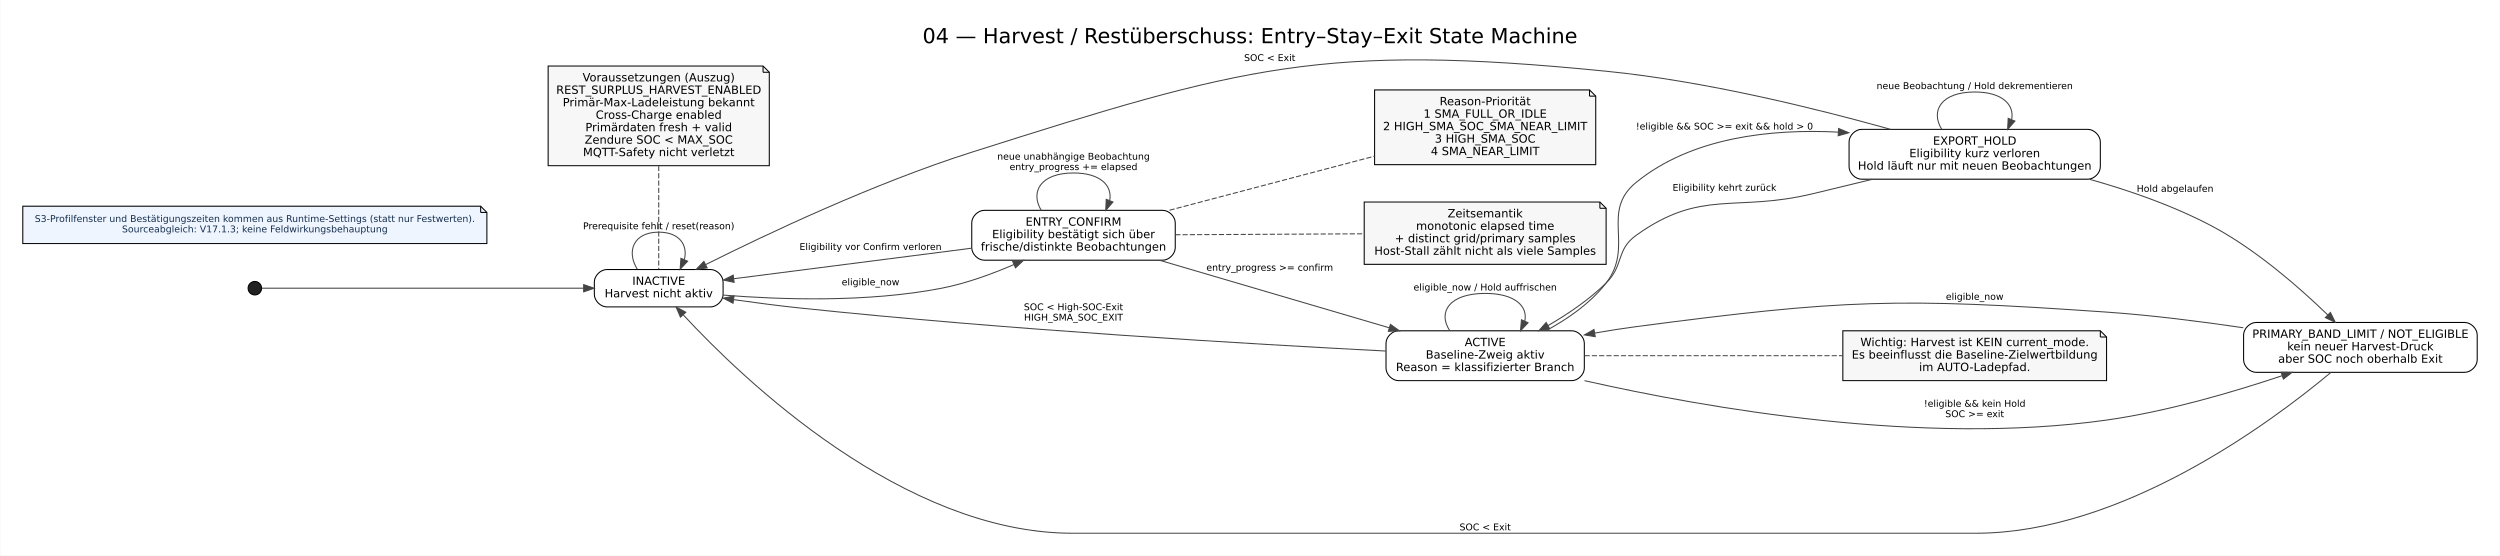
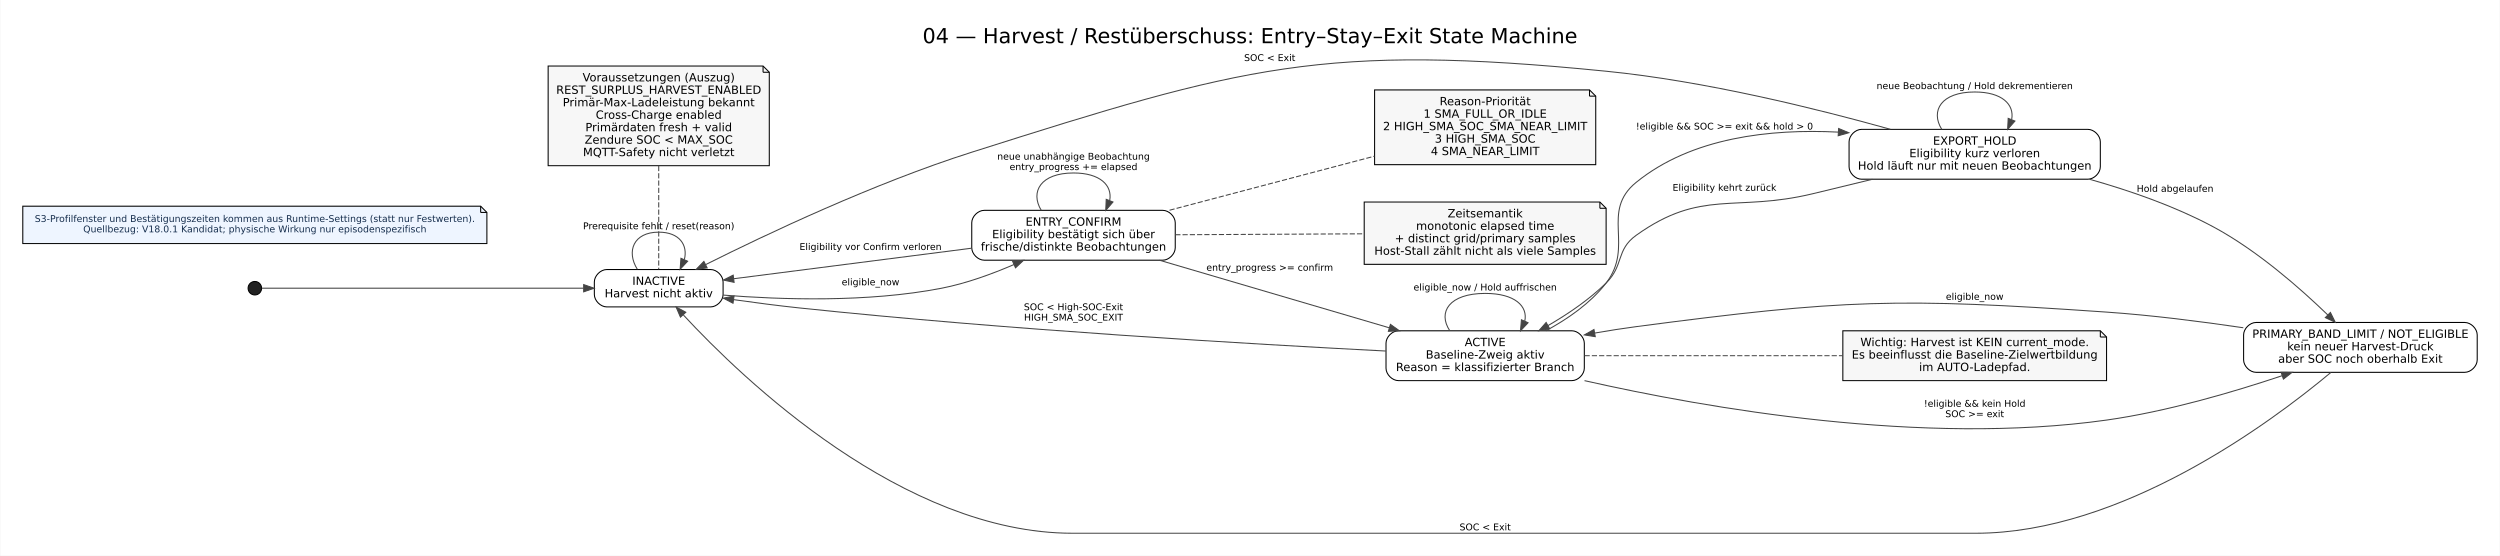
<svg xmlns="http://www.w3.org/2000/svg" width="2407pt" height="535pt" viewBox="0.00 0.00 2407.20 535.20">
  <g id="graph0" class="graph" transform="scale(1 1) rotate(0) translate(21.6 513.6)">
    <polygon fill="white" stroke="transparent" points="-21.6,21.6 -21.6,-513.6 2385.6,-513.6 2385.6,21.6 -21.6,21.6" />
    <text text-anchor="middle" x="1182" y="-472" font-family="DejaVu Sans" font-size="20.00">04 — Harvest / Restüberschuss: Entry–Stay–Exit State Machine</text>
    <g id="node1" class="node">
      <ellipse fill="#222222" stroke="black" cx="223.5" cy="-236" rx="6.5" ry="6.5" />
    </g>
    <g id="node2" class="node">
      <path fill="white" stroke="black" d="M662.5,-254C662.5,-254 562.5,-254 562.5,-254 556.5,-254 550.5,-248 550.5,-242 550.5,-242 550.5,-230 550.5,-230 550.5,-224 556.5,-218 562.5,-218 562.5,-218 662.5,-218 662.5,-218 668.5,-218 674.5,-224 674.5,-230 674.5,-230 674.5,-242 674.5,-242 674.5,-248 668.5,-254 662.5,-254" />
      <text text-anchor="middle" x="612.5" y="-239.2" font-family="DejaVu Sans" font-size="11.00">INACTIVE</text>
      <text text-anchor="middle" x="612.5" y="-227.2" font-family="DejaVu Sans" font-size="11.00">Harvest nicht aktiv</text>
    </g>
    <g id="edge1" class="edge">
      <path fill="none" stroke="#444444" d="M230.27,-236C264.18,-236 439.44,-236 540.12,-236" />
      <polygon fill="#444444" stroke="#444444" points="540.22,-239.5 550.22,-236 540.22,-232.5 540.22,-239.5" />
    </g>
    <g id="edge2" class="edge">
      <path fill="none" stroke="#444444" d="M591.88,-254.26C581.19,-271.4 588.06,-290 612.5,-290 632.55,-290 640.77,-277.49 637.18,-263.52" />
      <polygon fill="#444444" stroke="#444444" points="640.34,-262.01 633.12,-254.26 633.93,-264.82 640.34,-262.01" />
      <text text-anchor="middle" x="612.5" y="-292.8" font-family="DejaVu Sans" font-size="9.00">Prerequisite fehlt / reset(reason)</text>
    </g>
    <g id="node3" class="node">
      <path fill="white" stroke="black" d="M1098,-311C1098,-311 926,-311 926,-311 920,-311 914,-305 914,-299 914,-299 914,-275 914,-275 914,-269 920,-263 926,-263 926,-263 1098,-263 1098,-263 1104,-263 1110,-269 1110,-275 1110,-275 1110,-299 1110,-299 1110,-305 1104,-311 1098,-311" />
      <text text-anchor="middle" x="1012" y="-296.2" font-family="DejaVu Sans" font-size="11.00">ENTRY_CONFIRM</text>
      <text text-anchor="middle" x="1012" y="-284.2" font-family="DejaVu Sans" font-size="11.00">Eligibility bestätigt sich über</text>
      <text text-anchor="middle" x="1012" y="-272.2" font-family="DejaVu Sans" font-size="11.00">frische/distinkte Beobachtungen</text>
    </g>
    <g id="edge3" class="edge">
      <path fill="none" stroke="#444444" d="M674.52,-229.39C729.97,-224.94 813.75,-222.13 885,-236 908.61,-240.6 933.39,-249.62 954.67,-258.81" />
      <polygon fill="#444444" stroke="#444444" points="953.31,-262.04 963.87,-262.89 956.15,-255.64 953.31,-262.04" />
      <text text-anchor="middle" x="816.5" y="-238.8" font-family="DejaVu Sans" font-size="9.00">eligible_now</text>
    </g>
    <g id="edge6" class="edge">
      <path fill="none" stroke="#444444" d="M913.71,-274.52C842.89,-265.43 748.59,-253.33 684.72,-245.14" />
      <polygon fill="#444444" stroke="#444444" points="685.1,-241.66 674.74,-243.86 684.21,-248.6 685.1,-241.66" />
      <text text-anchor="middle" x="816.5" y="-272.8" font-family="DejaVu Sans" font-size="9.00">Eligibility vor Confirm verloren</text>
    </g>
    <g id="edge4" class="edge">
      <path fill="none" stroke="#444444" d="M980.92,-311.03C970.06,-328.94 980.42,-347 1012,-347 1037.9,-347 1049.53,-334.85 1046.88,-320.59" />
      <polygon fill="#444444" stroke="#444444" points="1050.03,-319.03 1043.08,-311.03 1043.52,-321.61 1050.03,-319.03" />
      <text text-anchor="middle" x="1012" y="-359.8" font-family="DejaVu Sans" font-size="9.00">neue unabhängige Beobachtung</text>
      <text text-anchor="middle" x="1012" y="-349.8" font-family="DejaVu Sans" font-size="9.00">entry_progress += elapsed</text>
    </g>
    <g id="node4" class="node">
      <path fill="white" stroke="black" d="M1492,-195C1492,-195 1325,-195 1325,-195 1319,-195 1313,-189 1313,-183 1313,-183 1313,-159 1313,-159 1313,-153 1319,-147 1325,-147 1325,-147 1492,-147 1492,-147 1498,-147 1504,-153 1504,-159 1504,-159 1504,-183 1504,-183 1504,-189 1498,-195 1492,-195" />
      <text text-anchor="middle" x="1408.5" y="-180.2" font-family="DejaVu Sans" font-size="11.00">ACTIVE</text>
      <text text-anchor="middle" x="1408.5" y="-168.2" font-family="DejaVu Sans" font-size="11.00">Baseline-Zweig aktiv</text>
      <text text-anchor="middle" x="1408.5" y="-156.2" font-family="DejaVu Sans" font-size="11.00">Reason = klassifizierter Branch</text>
    </g>
    <g id="edge5" class="edge">
      <path fill="none" stroke="#444444" d="M1094.74,-262.96C1159.27,-243.99 1249.27,-217.53 1316.17,-197.86" />
      <polygon fill="#444444" stroke="#444444" points="1317.26,-201.18 1325.86,-195 1315.28,-194.47 1317.26,-201.18" />
      <text text-anchor="middle" x="1201" y="-252.8" font-family="DejaVu Sans" font-size="9.00">entry_progress &gt;= confirm</text>
    </g>
    <g id="node8" class="node">
      <polygon fill="#f7f7f7" stroke="black" points="1509,-427 1302,-427 1302,-355 1515,-355 1515,-421 1509,-427" />
      <polyline fill="none" stroke="black" points="1509,-427 1509,-421 " />
      <polyline fill="none" stroke="black" points="1515,-421 1509,-421 " />
      <text text-anchor="middle" x="1408.5" y="-412.2" font-family="DejaVu Sans" font-size="11.00">Reason-Priorität</text>
      <text text-anchor="middle" x="1408.5" y="-400.2" font-family="DejaVu Sans" font-size="11.00">1 SMA_FULL_OR_IDLE</text>
      <text text-anchor="middle" x="1408.5" y="-388.2" font-family="DejaVu Sans" font-size="11.00">2 HIGH_SMA_SOC_SMA_NEAR_LIMIT</text>
      <text text-anchor="middle" x="1408.5" y="-376.2" font-family="DejaVu Sans" font-size="11.00">3 HIGH_SMA_SOC</text>
      <text text-anchor="middle" x="1408.5" y="-364.2" font-family="DejaVu Sans" font-size="11.00">4 SMA_NEAR_LIMIT</text>
    </g>
    <g id="edge18" class="edge">
      <path fill="none" stroke="#444444" stroke-dasharray="5,2" d="M1104.5,-311.12C1163.45,-326.66 1240.3,-346.92 1301.85,-363.15" />
    </g>
    <g id="node9" class="node">
      <polygon fill="#f7f7f7" stroke="black" points="1519,-319 1292,-319 1292,-259 1525,-259 1525,-313 1519,-319" />
      <polyline fill="none" stroke="black" points="1519,-319 1519,-313 " />
      <polyline fill="none" stroke="black" points="1525,-313 1519,-313 " />
      <text text-anchor="middle" x="1408.5" y="-304.2" font-family="DejaVu Sans" font-size="11.00">Zeitsemantik</text>
      <text text-anchor="middle" x="1408.5" y="-292.2" font-family="DejaVu Sans" font-size="11.00">monotonic elapsed time</text>
      <text text-anchor="middle" x="1408.5" y="-280.2" font-family="DejaVu Sans" font-size="11.00">+ distinct grid/primary samples</text>
      <text text-anchor="middle" x="1408.5" y="-268.2" font-family="DejaVu Sans" font-size="11.00">Host-Stall zählt nicht als viele Samples</text>
    </g>
    <g id="edge19" class="edge">
      <path fill="none" stroke="#444444" stroke-dasharray="5,2" d="M1110.01,-287.49C1164.99,-287.77 1234.13,-288.12 1291.91,-288.41" />
    </g>
    <g id="edge14" class="edge">
      <path fill="none" stroke="#444444" d="M1312.85,-175.5C1184.6,-182.07 948.61,-195.86 748,-217 727.44,-219.17 705.18,-222.08 684.8,-224.97" />
      <polygon fill="#444444" stroke="#444444" points="684.05,-221.54 674.65,-226.43 685.05,-228.47 684.05,-221.54" />
      <text text-anchor="middle" x="1012" y="-214.8" font-family="DejaVu Sans" font-size="9.00">SOC &lt; High-SOC-Exit</text>
      <text text-anchor="middle" x="1012" y="-204.8" font-family="DejaVu Sans" font-size="9.00">HIGH_SMA_SOC_EXIT</text>
    </g>
    <g id="edge7" class="edge">
      <path fill="none" stroke="#444444" d="M1374.44,-195.03C1362.54,-212.94 1373.9,-231 1408.5,-231 1437.15,-231 1449.87,-218.62 1446.63,-204.19" />
      <polygon fill="#444444" stroke="#444444" points="1449.82,-202.74 1442.56,-195.03 1443.43,-205.59 1449.82,-202.74" />
      <text text-anchor="middle" x="1408.5" y="-233.8" font-family="DejaVu Sans" font-size="9.00">eligible_now / Hold auffrischen</text>
    </g>
    <g id="node5" class="node">
      <path fill="white" stroke="black" d="M1989,-389C1989,-389 1771,-389 1771,-389 1765,-389 1759,-383 1759,-377 1759,-377 1759,-353 1759,-353 1759,-347 1765,-341 1771,-341 1771,-341 1989,-341 1989,-341 1995,-341 2001,-347 2001,-353 2001,-353 2001,-377 2001,-377 2001,-383 1995,-389 1989,-389" />
      <text text-anchor="middle" x="1880" y="-374.2" font-family="DejaVu Sans" font-size="11.00">EXPORT_HOLD</text>
      <text text-anchor="middle" x="1880" y="-362.2" font-family="DejaVu Sans" font-size="11.00">Eligibility kurz verloren</text>
      <text text-anchor="middle" x="1880" y="-350.2" font-family="DejaVu Sans" font-size="11.00">Hold läuft nur mit neuen Beobachtungen</text>
    </g>
    <g id="edge8" class="edge">
      <path fill="none" stroke="#444444" d="M1466.93,-195C1487.8,-206.25 1509.94,-221.52 1525,-241 1552.52,-276.6 1519.06,-309.65 1554,-338 1607.42,-381.34 1683.34,-389.62 1748.37,-386.36" />
      <polygon fill="#444444" stroke="#444444" points="1748.94,-389.84 1758.71,-385.74 1748.52,-382.85 1748.94,-389.84" />
      <text text-anchor="middle" x="1639" y="-388.8" font-family="DejaVu Sans" font-size="9.00">!eligible &amp;&amp; SOC &gt;= exit &amp;&amp; hold &gt; 0</text>
    </g>
    <g id="node6" class="node">
      <path fill="white" stroke="black" d="M2352,-203C2352,-203 2151,-203 2151,-203 2145,-203 2139,-197 2139,-191 2139,-191 2139,-167 2139,-167 2139,-161 2145,-155 2151,-155 2151,-155 2352,-155 2352,-155 2358,-155 2364,-161 2364,-167 2364,-167 2364,-191 2364,-191 2364,-197 2358,-203 2352,-203" />
      <text text-anchor="middle" x="2251.5" y="-188.2" font-family="DejaVu Sans" font-size="11.00">PRIMARY_BAND_LIMIT / NOT_ELIGIBLE</text>
      <text text-anchor="middle" x="2251.5" y="-176.2" font-family="DejaVu Sans" font-size="11.00">kein neuer Harvest-Druck</text>
      <text text-anchor="middle" x="2251.5" y="-164.2" font-family="DejaVu Sans" font-size="11.00">aber SOC noch oberhalb Exit</text>
    </g>
    <g id="edge12" class="edge">
      <path fill="none" stroke="#444444" d="M1504.19,-146.98C1622.23,-120.3 1830.02,-84.07 2007,-109 2064.97,-117.17 2128.47,-135.76 2176.09,-151.73" />
      <polygon fill="#444444" stroke="#444444" points="2175.1,-155.09 2185.7,-154.99 2177.35,-148.46 2175.1,-155.09" />
      <text text-anchor="middle" x="1880" y="-121.8" font-family="DejaVu Sans" font-size="9.00">!eligible &amp;&amp; kein Hold</text>
      <text text-anchor="middle" x="1880" y="-111.8" font-family="DejaVu Sans" font-size="9.00">SOC &gt;= exit</text>
    </g>
    <g id="node10" class="node">
      <polygon fill="#f7f7f7" stroke="black" points="2001,-195 1753,-195 1753,-147 2007,-147 2007,-189 2001,-195" />
      <polyline fill="none" stroke="black" points="2001,-195 2001,-189 " />
      <polyline fill="none" stroke="black" points="2007,-189 2001,-189 " />
      <text text-anchor="middle" x="1880" y="-180.2" font-family="DejaVu Sans" font-size="11.00">Wichtig: Harvest ist KEIN current_mode.</text>
      <text text-anchor="middle" x="1880" y="-168.2" font-family="DejaVu Sans" font-size="11.00">Es beeinflusst die Baseline-Zielwertbildung</text>
      <text text-anchor="middle" x="1880" y="-156.2" font-family="DejaVu Sans" font-size="11.00">im AUTO-Ladepfad.</text>
    </g>
    <g id="edge20" class="edge">
      <path fill="none" stroke="#444444" stroke-dasharray="5,2" d="M1504.23,-171C1575.75,-171 1674.59,-171 1752.81,-171" />
    </g>
    <g id="edge15" class="edge">
      <path fill="none" stroke="#444444" d="M1798.73,-389.09C1727.58,-409 1620.46,-435.5 1525,-445 1252.59,-472.11 1174.94,-449.81 914,-367 819.96,-337.16 715.49,-287.66 657.84,-258.82" />
      <polygon fill="#444444" stroke="#444444" points="659.16,-255.56 648.65,-254.2 656.01,-261.82 659.16,-255.56" />
      <text text-anchor="middle" x="1201" y="-454.8" font-family="DejaVu Sans" font-size="9.00">SOC &lt; Exit</text>
    </g>
    <g id="edge10" class="edge">
      <path fill="none" stroke="#444444" d="M1781.47,-340.94C1762.42,-336.28 1742.59,-331.47 1724,-327 1648.53,-308.87 1617.19,-332.08 1554,-287 1534.33,-272.96 1542.24,-257.94 1525,-241 1508.76,-225.04 1488.21,-211.11 1468.97,-199.98" />
      <polygon fill="#444444" stroke="#444444" points="1470.67,-196.92 1460.24,-195.06 1467.23,-203.02 1470.67,-196.92" />
      <text text-anchor="middle" x="1639" y="-329.8" font-family="DejaVu Sans" font-size="9.00">Eligibility kehrt zurück</text>
    </g>
    <g id="edge9" class="edge">
      <path fill="none" stroke="#444444" d="M1848.25,-389.03C1837.17,-406.94 1847.75,-425 1880,-425 1906.46,-425 1918.33,-412.85 1915.62,-398.59" />
      <polygon fill="#444444" stroke="#444444" points="1918.75,-396.98 1911.75,-389.03 1912.26,-399.61 1918.75,-396.98" />
      <text text-anchor="middle" x="1880" y="-427.8" font-family="DejaVu Sans" font-size="9.00">neue Beobachtung / Hold dekrementieren</text>
    </g>
    <g id="edge11" class="edge">
      <path fill="none" stroke="#444444" d="M1990.52,-340.96C2029.57,-329.98 2073.02,-314.89 2110,-295 2152.02,-272.4 2193.29,-236.17 2220.12,-210.21" />
      <polygon fill="#444444" stroke="#444444" points="2222.6,-212.68 2227.29,-203.18 2217.7,-207.68 2222.6,-212.68" />
      <text text-anchor="middle" x="2073" y="-328.8" font-family="DejaVu Sans" font-size="9.00">Hold abgelaufen</text>
    </g>
    <g id="edge16" class="edge">
      <path fill="none" stroke="#444444" d="M2223.04,-154.86C2164.54,-106 2021.42,0 1881,0 1011,0 1011,0 1011,0 847.78,0 693.03,-148.94 636.3,-210.18" />
      <polygon fill="#444444" stroke="#444444" points="633.43,-208.13 629.26,-217.87 638.59,-212.86 633.43,-208.13" />
      <text text-anchor="middle" x="1408.5" y="-2.8" font-family="DejaVu Sans" font-size="9.00">SOC &lt; Exit</text>
    </g>
    <g id="edge13" class="edge">
      <path fill="none" stroke="#444444" d="M2138.71,-197.92C2097.45,-204.03 2050.22,-210 2007,-213 1806.05,-226.96 1753.71,-225.28 1554,-199 1541.08,-197.3 1527.57,-195.17 1514.22,-192.84" />
      <polygon fill="#444444" stroke="#444444" points="1514.52,-189.34 1504.06,-191.03 1513.29,-196.23 1514.52,-189.34" />
      <text text-anchor="middle" x="1880" y="-224.8" font-family="DejaVu Sans" font-size="9.00">eligible_now</text>
    </g>
    <g id="node7" class="node">
      <polygon fill="#f7f7f7" stroke="black" points="713,-450 506,-450 506,-354 719,-354 719,-444 713,-450" />
      <polyline fill="none" stroke="black" points="713,-450 713,-444 " />
      <polyline fill="none" stroke="black" points="719,-444 713,-444 " />
      <text text-anchor="middle" x="612.5" y="-435.2" font-family="DejaVu Sans" font-size="11.00">Voraussetzungen (Auszug)</text>
      <text text-anchor="middle" x="612.5" y="-423.2" font-family="DejaVu Sans" font-size="11.00">REST_SURPLUS_HARVEST_ENABLED</text>
      <text text-anchor="middle" x="612.5" y="-411.2" font-family="DejaVu Sans" font-size="11.00">Primär-Max-Ladeleistung bekannt</text>
      <text text-anchor="middle" x="612.5" y="-399.2" font-family="DejaVu Sans" font-size="11.00">Cross-Charge enabled</text>
      <text text-anchor="middle" x="612.5" y="-387.2" font-family="DejaVu Sans" font-size="11.00">Primärdaten fresh + valid</text>
      <text text-anchor="middle" x="612.5" y="-375.2" font-family="DejaVu Sans" font-size="11.00">Zendure SOC &lt; MAX_SOC</text>
      <text text-anchor="middle" x="612.5" y="-363.2" font-family="DejaVu Sans" font-size="11.00">MQTT-Safety nicht verletzt</text>
    </g>
    <g id="edge17" class="edge">
      <path fill="none" stroke="#444444" stroke-dasharray="5,2" d="M612.5,-353.78C612.5,-320.57 612.5,-287.36 612.5,-254.16" />
    </g>
    <g id="node11" class="node">
      <polygon fill="#eef5ff" stroke="black" points="441,-315 0,-315 0,-279 447,-279 447,-309 441,-315" />
      <polyline fill="none" stroke="black" points="441,-315 441,-309 " />
      <polyline fill="none" stroke="black" points="447,-309 441,-309 " />
      <text text-anchor="middle" x="223.5" y="-299.8" font-family="DejaVu Sans" font-size="9.00" fill="#162e4d">S3-Profilfenster und Bestätigungszeiten kommen aus Runtime-Settings (statt nur Festwerten).</text>
-       <text text-anchor="middle" x="223.5" y="-289.8" font-family="DejaVu Sans" font-size="9.00" fill="#162e4d">Sourceabgleich: V17.1.3; keine Feldwirkungsbehauptung</text>
+       <text text-anchor="middle" x="223.5" y="-289.8" font-family="DejaVu Sans" font-size="9.00" fill="#162e4d">Quellbezug: V18.0.1 Kandidat; physische Wirkung nur episodenspezifisch</text>
    </g>
  </g>
</svg>
